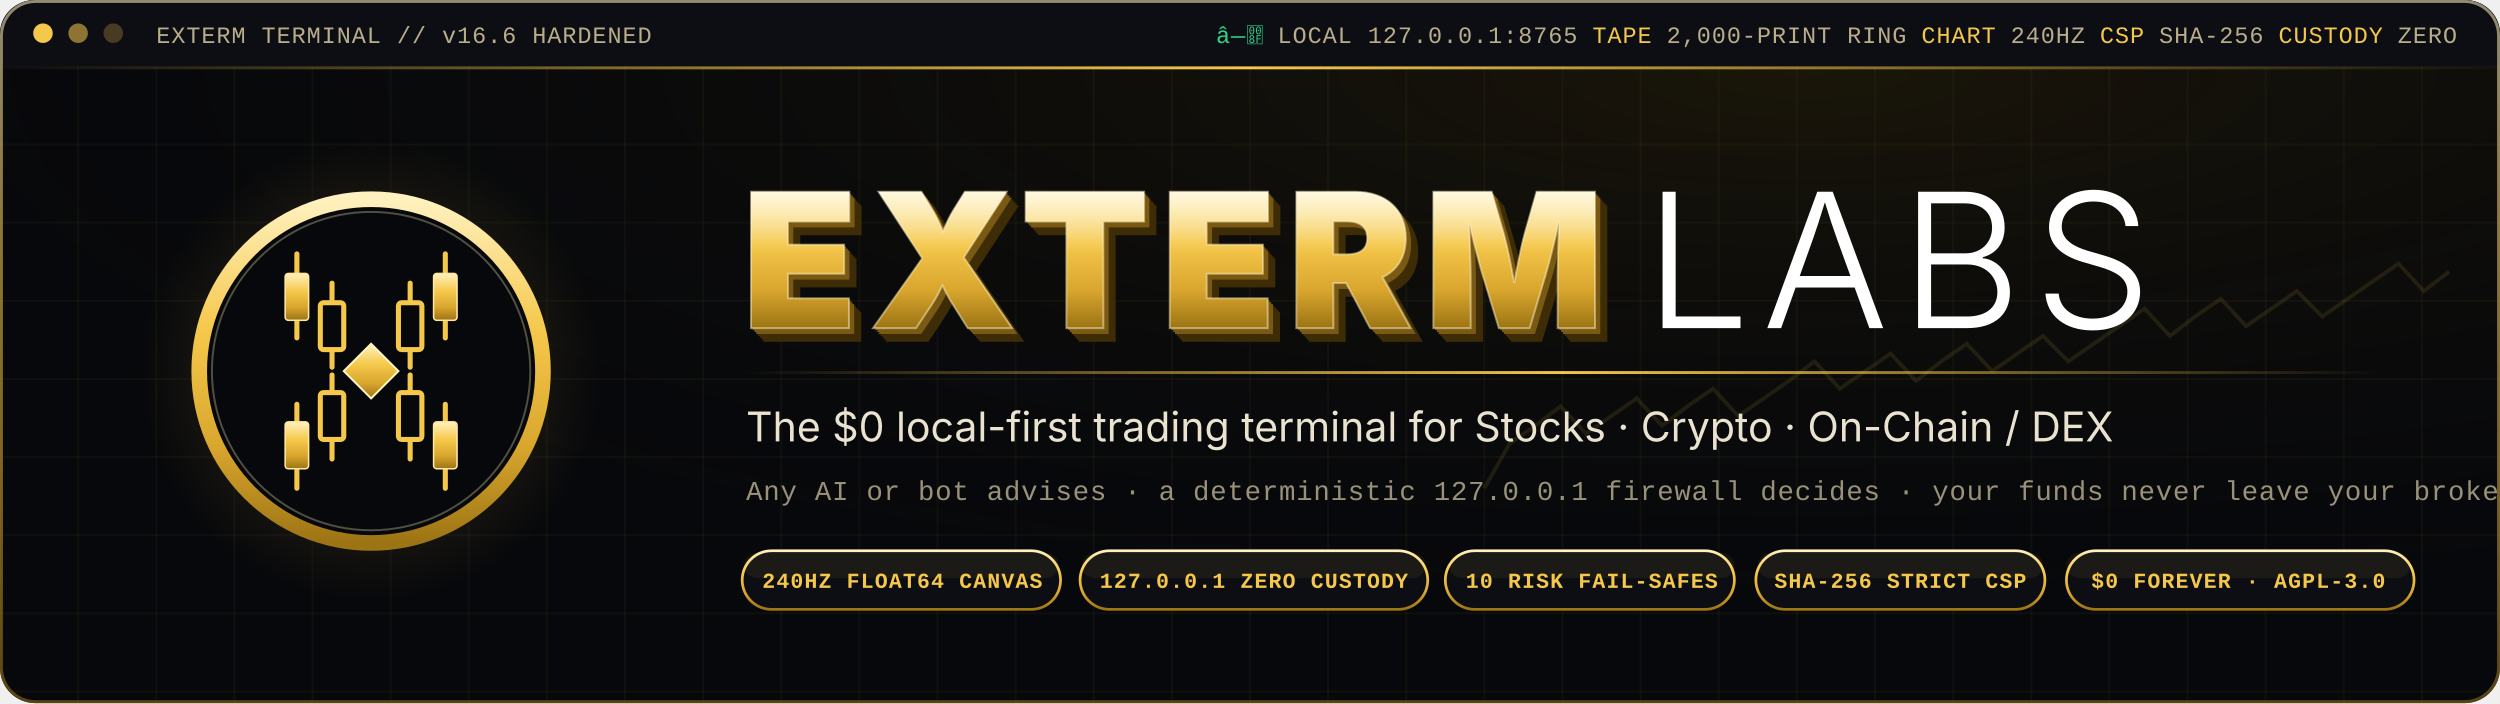
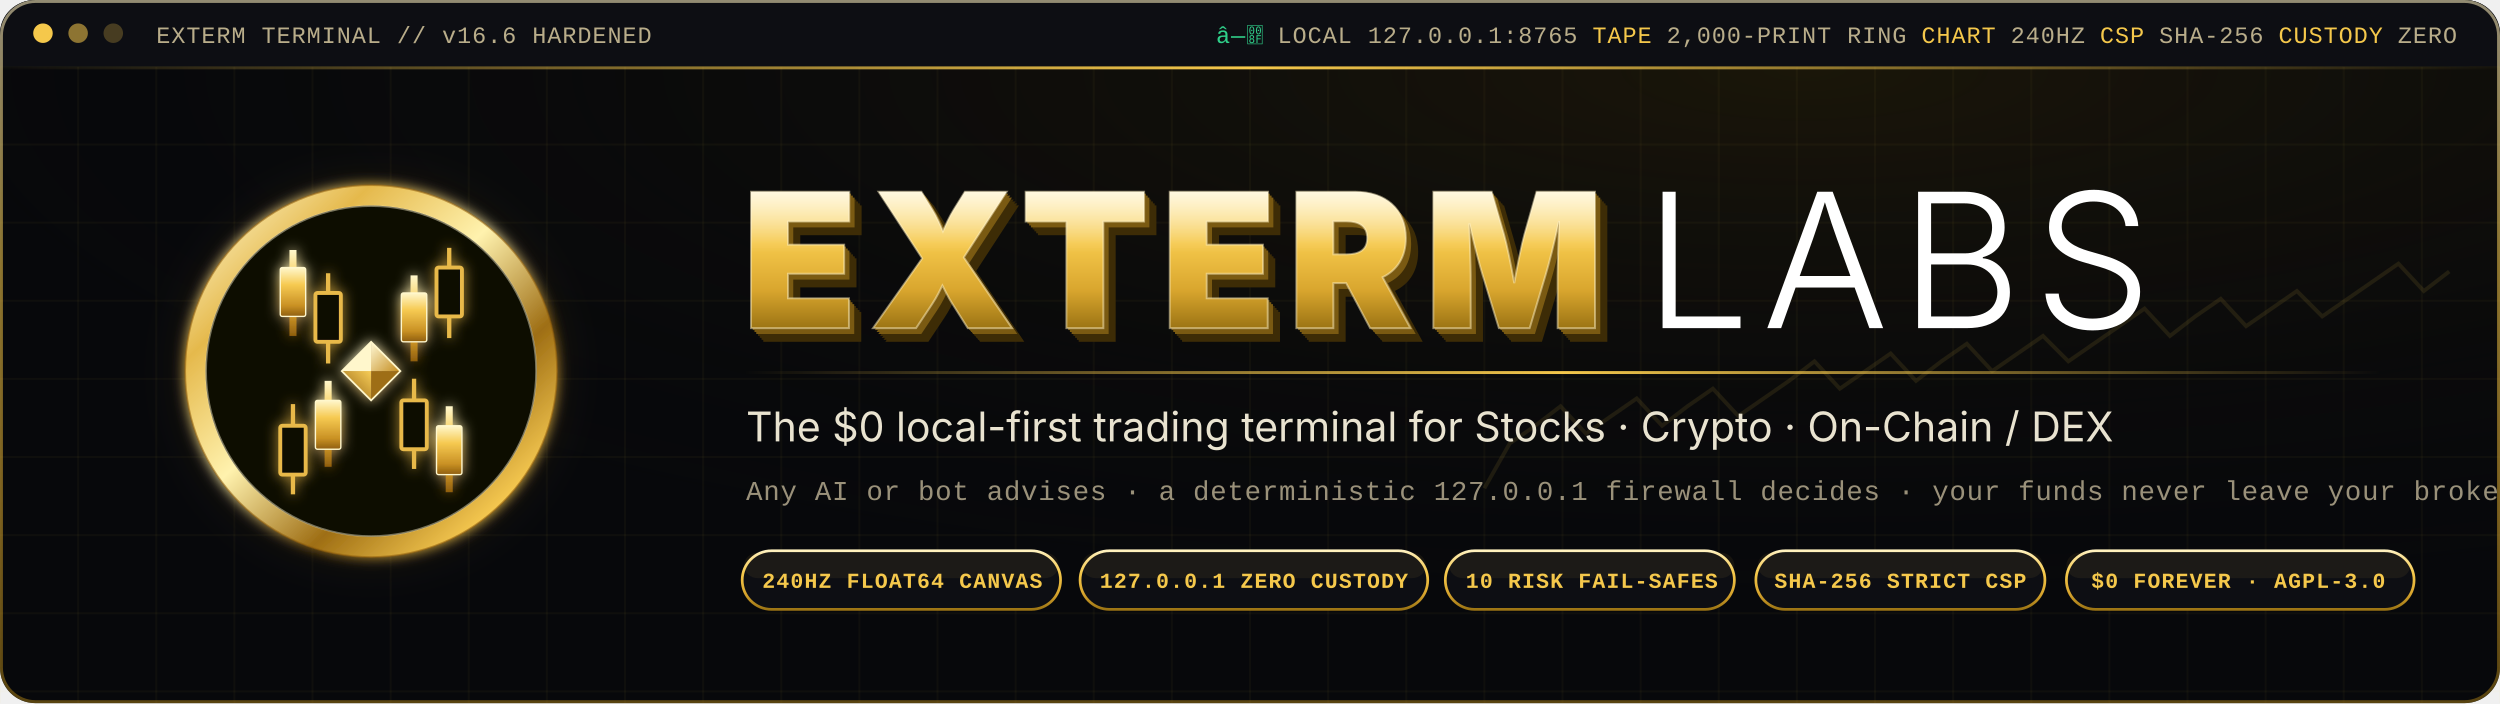
<svg xmlns="http://www.w3.org/2000/svg" width="1280" height="360" viewBox="0 0 1280 360" role="img" aria-label="ExTerm Labs: obsidian and gold local-first trading terminal">
  <defs>
    <linearGradient id="gold" x1="0" y1="0" x2="0" y2="1">
      <stop offset="0" stop-color="#FFF1BF" />
      <stop offset=".38" stop-color="#F5C84B" />
      <stop offset=".72" stop-color="#D9A62E" />
      <stop offset="1" stop-color="#9C7414" />
    </linearGradient>
    <linearGradient id="goldH" x1="0" y1="0" x2="1" y2="0">
      <stop offset="0" stop-color="#F5C84B" stop-opacity="0" />
      <stop offset=".5" stop-color="#F5C84B" />
      <stop offset="1" stop-color="#F5C84B" stop-opacity="0" />
    </linearGradient>
    <linearGradient id="obs" x1="0" y1="0" x2="0" y2="1">
      <stop offset="0" stop-color="#101219" />
      <stop offset="1" stop-color="#07080B" />
    </linearGradient>
    <radialGradient id="halo">
      <stop offset="0" stop-color="#F5C84B" stop-opacity=".22" />
      <stop offset="1" stop-color="#F5C84B" stop-opacity="0" />
    </radialGradient>
    <radialGradient id="bgGlow" cx=".72" cy=".1" r=".8">
      <stop offset="0" stop-color="#2a2108" stop-opacity=".55" />
      <stop offset="1" stop-color="#07080B" stop-opacity="0" />
    </radialGradient>
    <linearGradient id="shine" x1="0" y1="0" x2="0" y2="1">
      <stop offset="0" stop-color="#fff" stop-opacity=".9" />
      <stop offset=".45" stop-color="#fff" stop-opacity="0" />
    </linearGradient>
+     <radialGradient id="goldAura" cx="50%" cy="50%" r="50%">
+       <stop offset="0%" stop-color="#F5C84B" stop-opacity="0.34" />
+       <stop offset="62%" stop-color="#D49B2A" stop-opacity="0.14" />
+       <stop offset="100%" stop-color="#07080B" stop-opacity="0" />
+     </radialGradient>
+     <linearGradient id="brushedRing" x1="105" y1="100" x2="275" y2="280" gradientUnits="userSpaceOnUse">
+       <stop offset="0%" stop-color="#FFF7CC" />
+       <stop offset="22%" stop-color="#E5B94C" />
+       <stop offset="45%" stop-color="#FFF2AE" />
+       <stop offset="68%" stop-color="#9E6E14" />
+       <stop offset="88%" stop-color="#F3C64F" />
+       <stop offset="100%" stop-color="#B8831E" />
+     </linearGradient>
+     <linearGradient id="candleGold" x1="0" y1="0" x2="0" y2="1">
+       <stop offset="0%" stop-color="#FFF7CC" />
+       <stop offset="35%" stop-color="#F6CA52" />
+       <stop offset="78%" stop-color="#C99124" />
+       <stop offset="100%" stop-color="#8F5E0E" />
+     </linearGradient>
+     <linearGradient id="diamondFacetL" x1="0" y1="0" x2="1" y2="1">
+       <stop offset="0%" stop-color="#FFF9D6" />
+       <stop offset="100%" stop-color="#C58D20" />
+     </linearGradient>
+     <linearGradient id="diamondFacetR" x1="0" y1="1" x2="1" y2="0">
+       <stop offset="0%" stop-color="#8F5E0E" />
+       <stop offset="100%" stop-color="#F7CD58" />
+     </linearGradient>
+     <filter id="goldGlow" x="-30%" y="-30%" width="160%" height="160%">
+       <feGaussianBlur stdDeviation="3.2" result="blur" />
+       <feMerge>
+         <feMergeNode in="blur" />
+         <feMergeNode in="SourceGraphic" />
+       </feMerge>
+     </filter>
  </defs>
  <rect width="1280" height="360" rx="18" fill="#07080B" />
  <rect width="1280" height="360" rx="18" fill="url(#bgGlow)" />
  <line x1="0" y1="34" x2="0" y2="360" stroke="#F5C84B" stroke-opacity=".035" />
  <line x1="40" y1="34" x2="40" y2="360" stroke="#F5C84B" stroke-opacity=".035" />
  <line x1="80" y1="34" x2="80" y2="360" stroke="#F5C84B" stroke-opacity=".035" />
  <line x1="120" y1="34" x2="120" y2="360" stroke="#F5C84B" stroke-opacity=".035" />
  <line x1="160" y1="34" x2="160" y2="360" stroke="#F5C84B" stroke-opacity=".035" />
  <line x1="200" y1="34" x2="200" y2="360" stroke="#F5C84B" stroke-opacity=".035" />
  <line x1="240" y1="34" x2="240" y2="360" stroke="#F5C84B" stroke-opacity=".035" />
  <line x1="280" y1="34" x2="280" y2="360" stroke="#F5C84B" stroke-opacity=".035" />
  <line x1="320" y1="34" x2="320" y2="360" stroke="#F5C84B" stroke-opacity=".035" />
  <line x1="360" y1="34" x2="360" y2="360" stroke="#F5C84B" stroke-opacity=".035" />
  <line x1="400" y1="34" x2="400" y2="360" stroke="#F5C84B" stroke-opacity=".035" />
  <line x1="440" y1="34" x2="440" y2="360" stroke="#F5C84B" stroke-opacity=".035" />
  <line x1="480" y1="34" x2="480" y2="360" stroke="#F5C84B" stroke-opacity=".035" />
  <line x1="520" y1="34" x2="520" y2="360" stroke="#F5C84B" stroke-opacity=".035" />
  <line x1="560" y1="34" x2="560" y2="360" stroke="#F5C84B" stroke-opacity=".035" />
  <line x1="600" y1="34" x2="600" y2="360" stroke="#F5C84B" stroke-opacity=".035" />
  <line x1="640" y1="34" x2="640" y2="360" stroke="#F5C84B" stroke-opacity=".035" />
  <line x1="680" y1="34" x2="680" y2="360" stroke="#F5C84B" stroke-opacity=".035" />
  <line x1="720" y1="34" x2="720" y2="360" stroke="#F5C84B" stroke-opacity=".035" />
  <line x1="760" y1="34" x2="760" y2="360" stroke="#F5C84B" stroke-opacity=".035" />
  <line x1="800" y1="34" x2="800" y2="360" stroke="#F5C84B" stroke-opacity=".035" />
  <line x1="840" y1="34" x2="840" y2="360" stroke="#F5C84B" stroke-opacity=".035" />
  <line x1="880" y1="34" x2="880" y2="360" stroke="#F5C84B" stroke-opacity=".035" />
  <line x1="920" y1="34" x2="920" y2="360" stroke="#F5C84B" stroke-opacity=".035" />
  <line x1="960" y1="34" x2="960" y2="360" stroke="#F5C84B" stroke-opacity=".035" />
  <line x1="1000" y1="34" x2="1000" y2="360" stroke="#F5C84B" stroke-opacity=".035" />
  <line x1="1040" y1="34" x2="1040" y2="360" stroke="#F5C84B" stroke-opacity=".035" />
  <line x1="1080" y1="34" x2="1080" y2="360" stroke="#F5C84B" stroke-opacity=".035" />
  <line x1="1120" y1="34" x2="1120" y2="360" stroke="#F5C84B" stroke-opacity=".035" />
  <line x1="1160" y1="34" x2="1160" y2="360" stroke="#F5C84B" stroke-opacity=".035" />
  <line x1="1200" y1="34" x2="1200" y2="360" stroke="#F5C84B" stroke-opacity=".035" />
  <line x1="1240" y1="34" x2="1240" y2="360" stroke="#F5C84B" stroke-opacity=".035" />
  <line x1="1280" y1="34" x2="1280" y2="360" stroke="#F5C84B" stroke-opacity=".035" />
  <line x1="0" y1="34" x2="1280" y2="34" stroke="#F5C84B" stroke-opacity=".035" />
  <line x1="0" y1="74" x2="1280" y2="74" stroke="#F5C84B" stroke-opacity=".035" />
  <line x1="0" y1="114" x2="1280" y2="114" stroke="#F5C84B" stroke-opacity=".035" />
  <line x1="0" y1="154" x2="1280" y2="154" stroke="#F5C84B" stroke-opacity=".035" />
  <line x1="0" y1="194" x2="1280" y2="194" stroke="#F5C84B" stroke-opacity=".035" />
  <line x1="0" y1="234" x2="1280" y2="234" stroke="#F5C84B" stroke-opacity=".035" />
  <line x1="0" y1="274" x2="1280" y2="274" stroke="#F5C84B" stroke-opacity=".035" />
  <line x1="0" y1="314" x2="1280" y2="314" stroke="#F5C84B" stroke-opacity=".035" />
  <line x1="0" y1="354" x2="1280" y2="354" stroke="#F5C84B" stroke-opacity=".035" />
  <path d="M760 250 L773 227 L786 218 L799 208 L812 222 L825 213 L838 204 L851 218 L864 208 L877 199 L890 213 L903 204 L916 195 L929 185 L942 199 L955 190 L968 181 L981 195 L994 185 L1007 176 L1020 190 L1033 181 L1046 172 L1059 185 L1072 176 L1085 167 L1098 158 L1111 172 L1124 162 L1137 153 L1150 167 L1163 158 L1176 149 L1189 162 L1202 153 L1215 144 L1228 135 L1241 149 L1254 139" fill="none" stroke="#F5C84B" stroke-opacity=".10" stroke-width="2" />
  <rect x="0" y="0" width="1280" height="34" rx="18" fill="#0d0e13" />
  <rect x="0" y="18" width="1280" height="16" fill="#0d0e13" />
  <rect x="0" y="34" width="1280" height="1.5" fill="url(#goldH)" />
  <circle cx="22" cy="17" r="5" fill="#F5C84B" />
  <circle cx="40" cy="17" r="5" fill="#F5C84B" opacity=".55" />
  <circle cx="58" cy="17" r="5" fill="#F5C84B" opacity=".25" />
  <g font-family="ui-monospace,SFMono-Regular,Consolas,'Liberation Mono',Menlo,monospace" font-size="12" fill="#b9ad8a" letter-spacing=".5">
    <text x="80" y="22">EXTERM TERMINAL // v16.6 HARDENED</text>
    <text x="1258" y="22" text-anchor="end">
      <tspan fill="#2fd08a">â—</tspan> LOCAL  127.0.0.1:8765   <tspan fill="#F5C84B">TAPE</tspan> 2,000-PRINT RING   <tspan fill="#F5C84B">CHART</tspan> 240HZ   <tspan fill="#F5C84B">CSP</tspan> SHA-256   <tspan fill="#F5C84B">CUSTODY</tspan> ZERO</text>
  </g>
-   <circle cx="190" cy="190" r="118" fill="url(#halo)" />
-   <circle cx="190" cy="190" r="88" fill="#07080B" stroke="url(#gold)" stroke-width="8" />
-   <circle cx="190" cy="190" r="81.5" fill="none" stroke="#FFF5C2" stroke-opacity="0.3" stroke-width="1" />
-   <g stroke="#F5C84B" stroke-width="2.6" stroke-linecap="round">
-     <line x1="152" y1="130" x2="152" y2="173" />
-     <rect x="146" y="140" width="12" height="24" rx="1.6" fill="url(#gold)" stroke="#FFE7A0" stroke-width="0.8" />
-     <line x1="170" y1="145" x2="170" y2="188" />
-     <rect x="164" y="155" width="12" height="24" rx="1.6" fill="#07080B" />
-     <line x1="228" y1="130" x2="228" y2="173" />
-     <rect x="222" y="140" width="12" height="24" rx="1.6" fill="url(#gold)" stroke="#FFE7A0" stroke-width="0.8" />
-     <line x1="210" y1="145" x2="210" y2="188" />
-     <rect x="204" y="155" width="12" height="24" rx="1.6" fill="#07080B" />
-     <line x1="152" y1="207" x2="152" y2="250" />
-     <rect x="146" y="216" width="12" height="24" rx="1.6" fill="url(#gold)" stroke="#FFE7A0" stroke-width="0.8" />
-     <line x1="170" y1="192" x2="170" y2="235" />
-     <rect x="164" y="201" width="12" height="24" rx="1.6" fill="#07080B" />
-     <line x1="228" y1="207" x2="228" y2="250" />
-     <rect x="222" y="216" width="12" height="24" rx="1.6" fill="url(#gold)" stroke="#FFE7A0" stroke-width="0.8" />
-     <line x1="210" y1="192" x2="210" y2="235" />
-     <rect x="204" y="201" width="12" height="24" rx="1.6" fill="#07080B" />
+   <circle cx="190" cy="190" r="122" fill="url(#goldAura)" />
+   <circle cx="190" cy="190" r="90" fill="#080705" stroke="url(#brushedRing)" stroke-width="10.5" filter="url(#goldGlow)" />
+   <circle cx="190" cy="190" r="84.5" fill="none" stroke="#FFF7CC" stroke-opacity="0.45" stroke-width="0.9" />
+   <circle cx="190" cy="190" r="95.2" fill="none" stroke="#8F5E0E" stroke-opacity="0.55" stroke-width="0.9" />
+   <g filter="url(#goldGlow)" stroke-linecap="square">
+     <rect x="148.2" y="128" width="3.6" height="44" fill="url(#candleGold)" />
+     <rect x="143.5" y="137" width="13" height="25" rx="1" fill="url(#candleGold)" stroke="#FFF7CC" stroke-width="0.7" />
+     <line x1="168" y1="141" x2="168" y2="185" stroke="#E8B948" stroke-width="2.2" />
+     <rect x="161.5" y="150" width="13" height="25" rx="1" fill="#080705" stroke="#E8B948" stroke-width="2" />
+     <rect x="210.2" y="141" width="3.6" height="44" fill="url(#candleGold)" />
+     <rect x="205.5" y="150" width="13" height="25" rx="1" fill="url(#candleGold)" stroke="#FFF7CC" stroke-width="0.7" />
+     <line x1="230" y1="128" x2="230" y2="172" stroke="#E8B948" stroke-width="2.2" />
+     <rect x="223.5" y="137" width="13" height="25" rx="1" fill="#080705" stroke="#E8B948" stroke-width="2" />
+     <line x1="150" y1="208" x2="150" y2="252" stroke="#E8B948" stroke-width="2.2" />
+     <rect x="143.5" y="218" width="13" height="25" rx="1" fill="#080705" stroke="#E8B948" stroke-width="2" />
+     <rect x="166.2" y="195" width="3.6" height="44" fill="url(#candleGold)" />
+     <rect x="161.5" y="205" width="13" height="25" rx="1" fill="url(#candleGold)" stroke="#FFF7CC" stroke-width="0.7" />
+     <line x1="212" y1="195" x2="212" y2="239" stroke="#E8B948" stroke-width="2.2" />
+     <rect x="205.5" y="205" width="13" height="25" rx="1" fill="#080705" stroke="#E8B948" stroke-width="2" />
+     <rect x="228.2" y="208" width="3.6" height="44" fill="url(#candleGold)" />
+     <rect x="223.5" y="218" width="13" height="25" rx="1" fill="url(#candleGold)" stroke="#FFF7CC" stroke-width="0.7" />
+     <polygon points="190,175 190,190 175,190" fill="#FFF7CC" />
+     <polygon points="190,175 205,190 190,190" fill="url(#diamondFacetL)" />
+     <polygon points="175,190 190,190 190,205" fill="url(#diamondFacetR)" />
+     <polygon points="190,190 205,190 190,205" fill="#9E6E14" />
+     <polygon points="190,175 205,190 190,205 175,190" fill="none" stroke="#FFF7CC" stroke-width="0.9" />
  </g>
-   <polygon points="190,176 204,190 190,204 176,190" fill="url(#gold)" stroke="#FFF5C2" stroke-width="1" />
  <g font-family="'Segoe UI',Inter,'Helvetica Neue',Arial,sans-serif" font-weight="900" letter-spacing="6">
    <text x="386.3" y="175.0" font-size="96" fill="#3d2c06">EXTERM</text>
    <text x="385.4" y="174.0" font-size="96" fill="#3d2c06">EXTERM</text>
    <text x="384.5" y="173.0" font-size="96" fill="#3d2c06">EXTERM</text>
    <text x="383.6" y="172.0" font-size="96" fill="#3d2c06">EXTERM</text>
    <text x="382.7" y="171.0" font-size="96" fill="#7a5a12">EXTERM</text>
    <text x="381.8" y="170.0" font-size="96" fill="#7a5a12">EXTERM</text>
    <text x="380.9" y="169.0" font-size="96" fill="#7a5a12">EXTERM</text>
    <text x="380" y="168" font-size="96" fill="url(#gold)" stroke="#FFF3C4" stroke-opacity=".5" stroke-width="1">EXTERM</text>
    <text x="380" y="168" font-size="96" fill="url(#shine)" opacity=".55">EXTERM</text>
  </g>
  <text x="842" y="168" font-family="'Segoe UI',Inter,'Helvetica Neue',Arial,sans-serif" font-size="96" font-weight="300" fill="#FFFFFF" letter-spacing="6">LABS</text>
  <rect x="382" y="190" width="836" height="1.5" fill="url(#goldH)" />
  <text x="382" y="226" font-family="'Segoe UI',Inter,'Helvetica Neue',Arial,sans-serif" font-size="21" fill="#e9e3d0">The $0 local-first trading terminal for Stocks · Crypto · On-Chain / DEX</text>
  <text x="382" y="256" font-family="ui-monospace,SFMono-Regular,Consolas,'Liberation Mono',Menlo,monospace" font-size="14" fill="#9a917a" letter-spacing=".4">Any AI or bot advises · a deterministic 127.0.0.1 firewall decides · your funds never leave your broker</text>
  <g>
    <rect x="380" y="282" width="163" height="30" rx="15" fill="#0d0e13" stroke="url(#gold)" stroke-width="1.4" />
    <rect x="381" y="283" width="161" height="13" rx="7" fill="#F5C84B" opacity=".07" />
    <text x="462" y="301" text-anchor="middle" font-family="ui-monospace,SFMono-Regular,Consolas,'Liberation Mono',Menlo,monospace" font-size="11" font-weight="700" fill="#F5C84B" letter-spacing=".6">240HZ FLOAT64 CANVAS</text>
  </g>
  <g>
    <rect x="553" y="282" width="178" height="30" rx="15" fill="#0d0e13" stroke="url(#gold)" stroke-width="1.4" />
    <rect x="554" y="283" width="176" height="13" rx="7" fill="#F5C84B" opacity=".07" />
    <text x="642" y="301" text-anchor="middle" font-family="ui-monospace,SFMono-Regular,Consolas,'Liberation Mono',Menlo,monospace" font-size="11" font-weight="700" fill="#F5C84B" letter-spacing=".6">127.0.0.1 ZERO CUSTODY</text>
  </g>
  <g>
    <rect x="740" y="282" width="148" height="30" rx="15" fill="#0d0e13" stroke="url(#gold)" stroke-width="1.4" />
    <rect x="742" y="283" width="146" height="13" rx="7" fill="#F5C84B" opacity=".07" />
    <text x="815" y="301" text-anchor="middle" font-family="ui-monospace,SFMono-Regular,Consolas,'Liberation Mono',Menlo,monospace" font-size="11" font-weight="700" fill="#F5C84B" letter-spacing=".6">10 RISK FAIL-SAFES</text>
  </g>
  <g>
    <rect x="899" y="282" width="148" height="30" rx="15" fill="#0d0e13" stroke="url(#gold)" stroke-width="1.4" />
    <rect x="900" y="283" width="146" height="13" rx="7" fill="#F5C84B" opacity=".07" />
    <text x="973" y="301" text-anchor="middle" font-family="ui-monospace,SFMono-Regular,Consolas,'Liberation Mono',Menlo,monospace" font-size="11" font-weight="700" fill="#F5C84B" letter-spacing=".6">SHA-256 STRICT CSP</text>
  </g>
  <g>
    <rect x="1058" y="282" width="178" height="30" rx="15" fill="#0d0e13" stroke="url(#gold)" stroke-width="1.4" />
    <rect x="1058" y="283" width="176" height="13" rx="7" fill="#F5C84B" opacity=".07" />
    <text x="1146" y="301" text-anchor="middle" font-family="ui-monospace,SFMono-Regular,Consolas,'Liberation Mono',Menlo,monospace" font-size="11" font-weight="700" fill="#F5C84B" letter-spacing=".6">$0 FOREVER · AGPL-3.0</text>
  </g>
  <rect x=".75" y=".75" width="1278.5" height="358.5" rx="17.5" fill="none" stroke="url(#gold)" stroke-opacity=".55" stroke-width="1.5" />
</svg>
